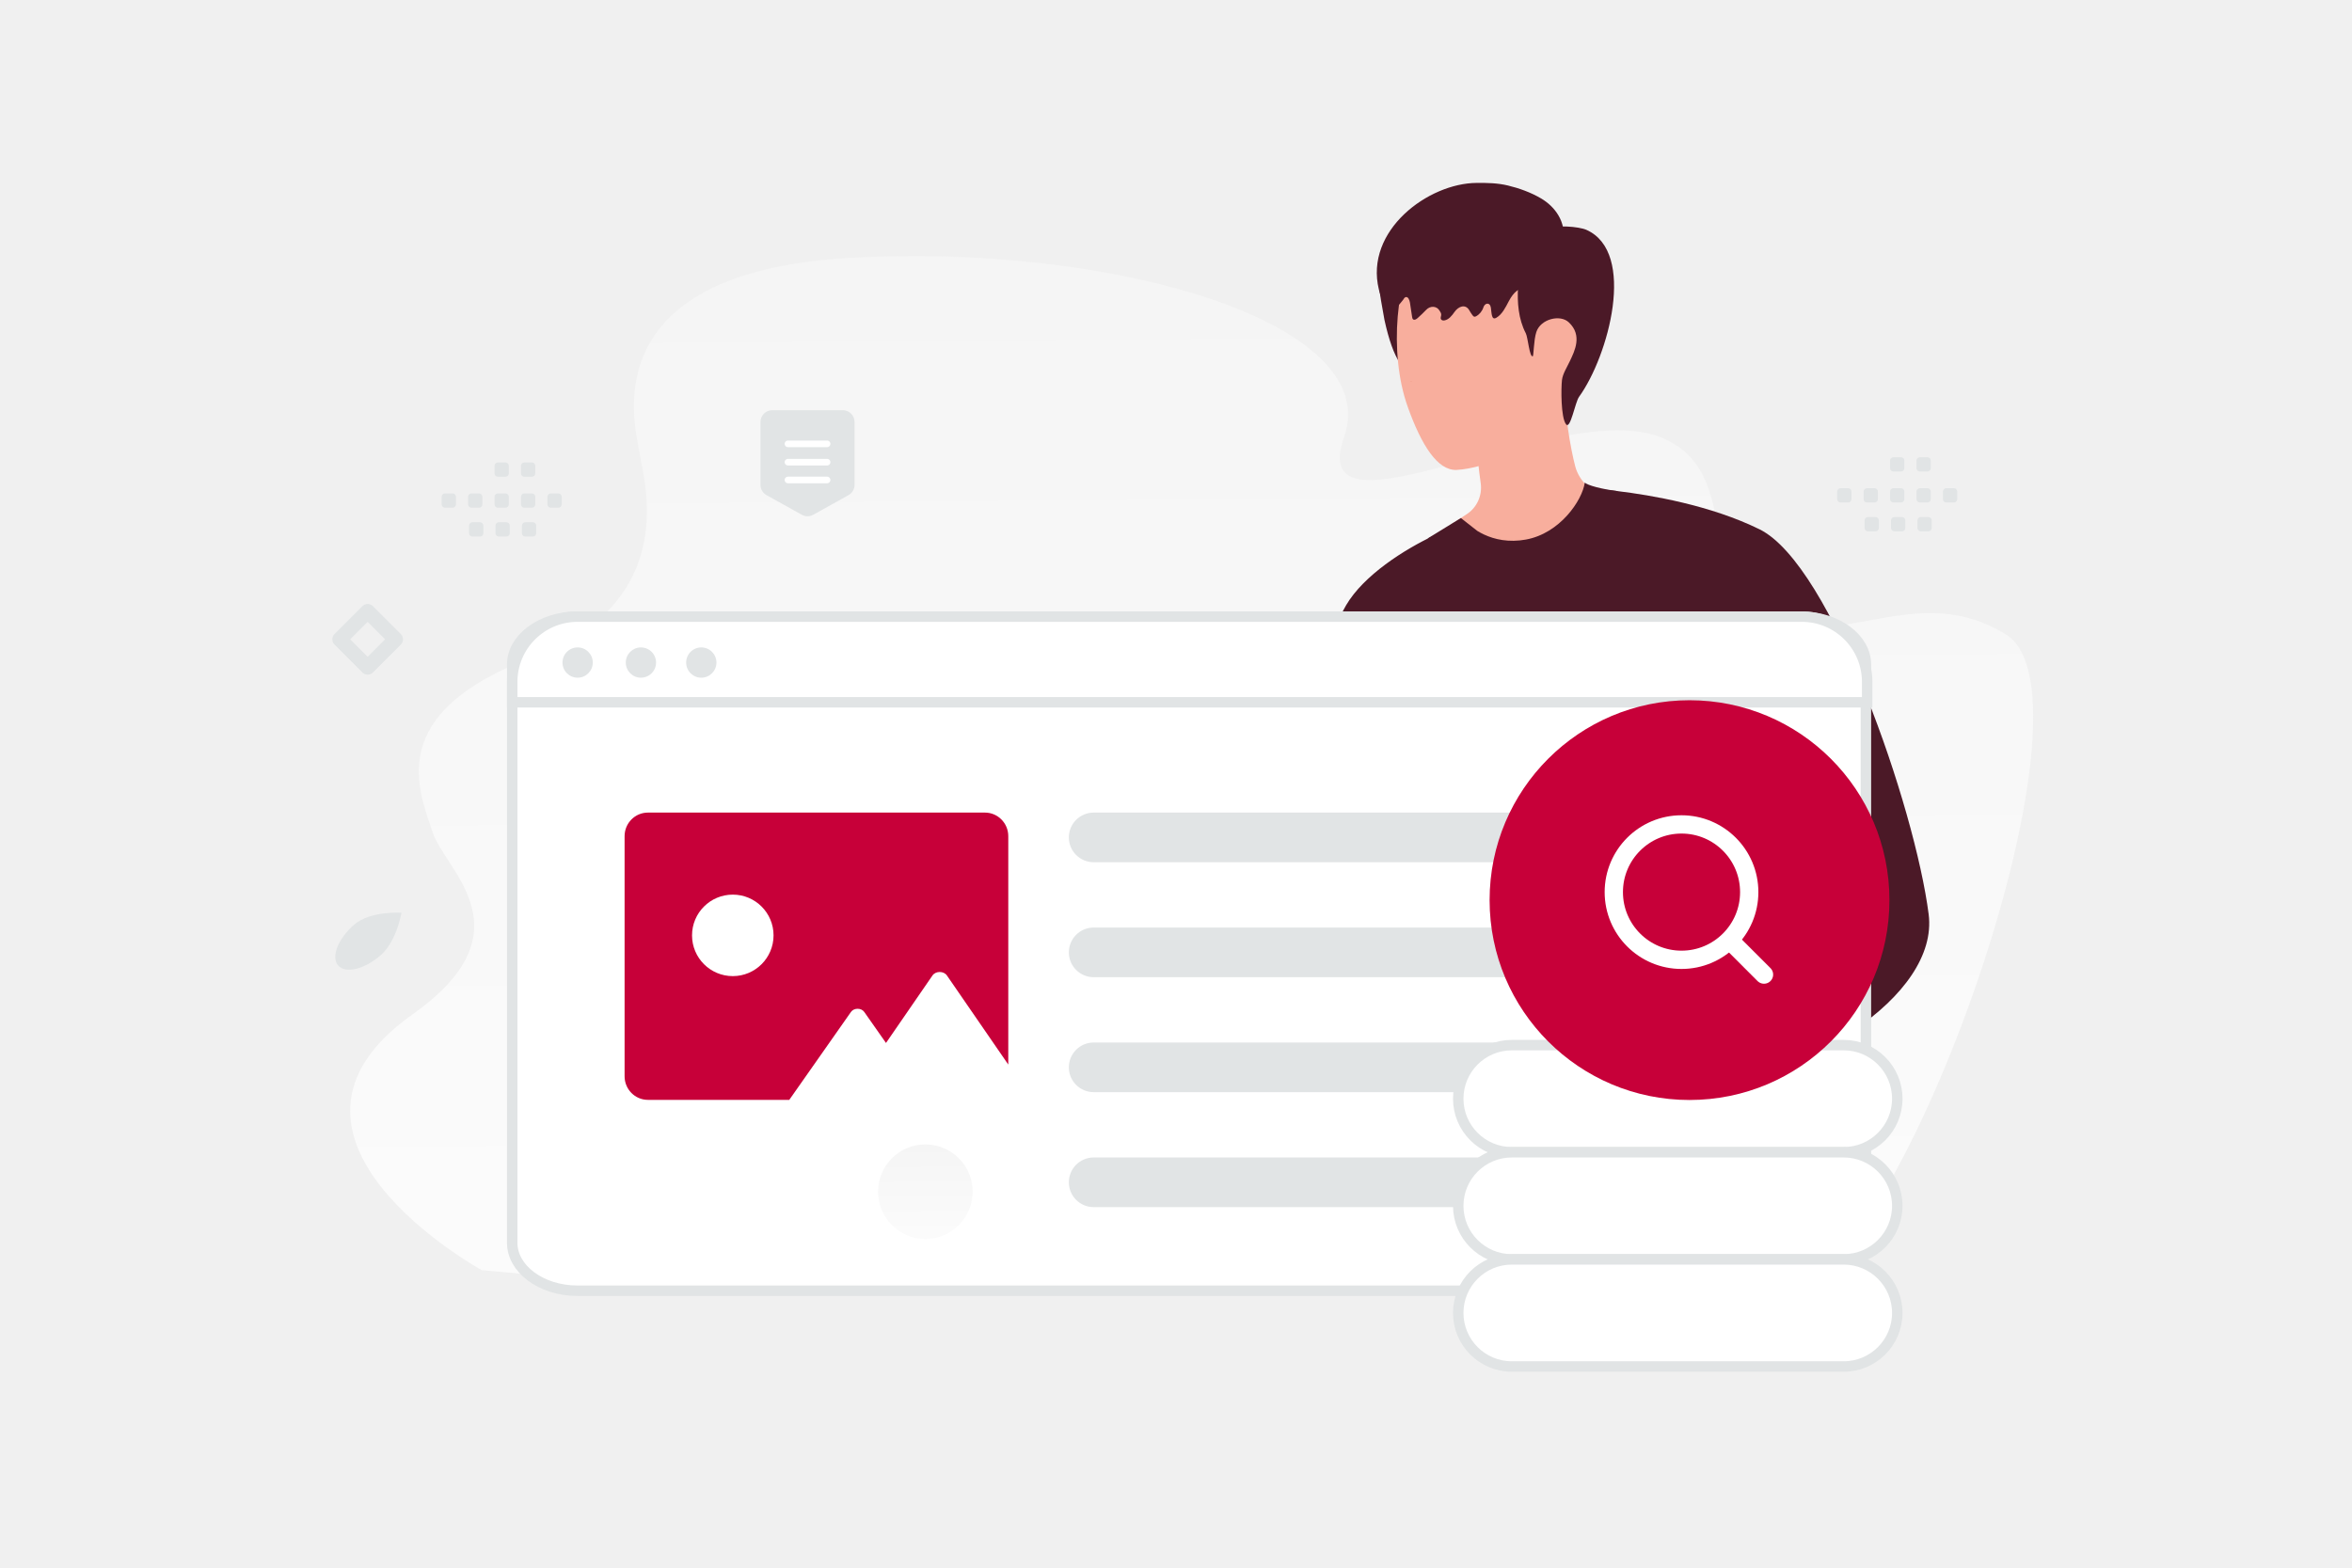
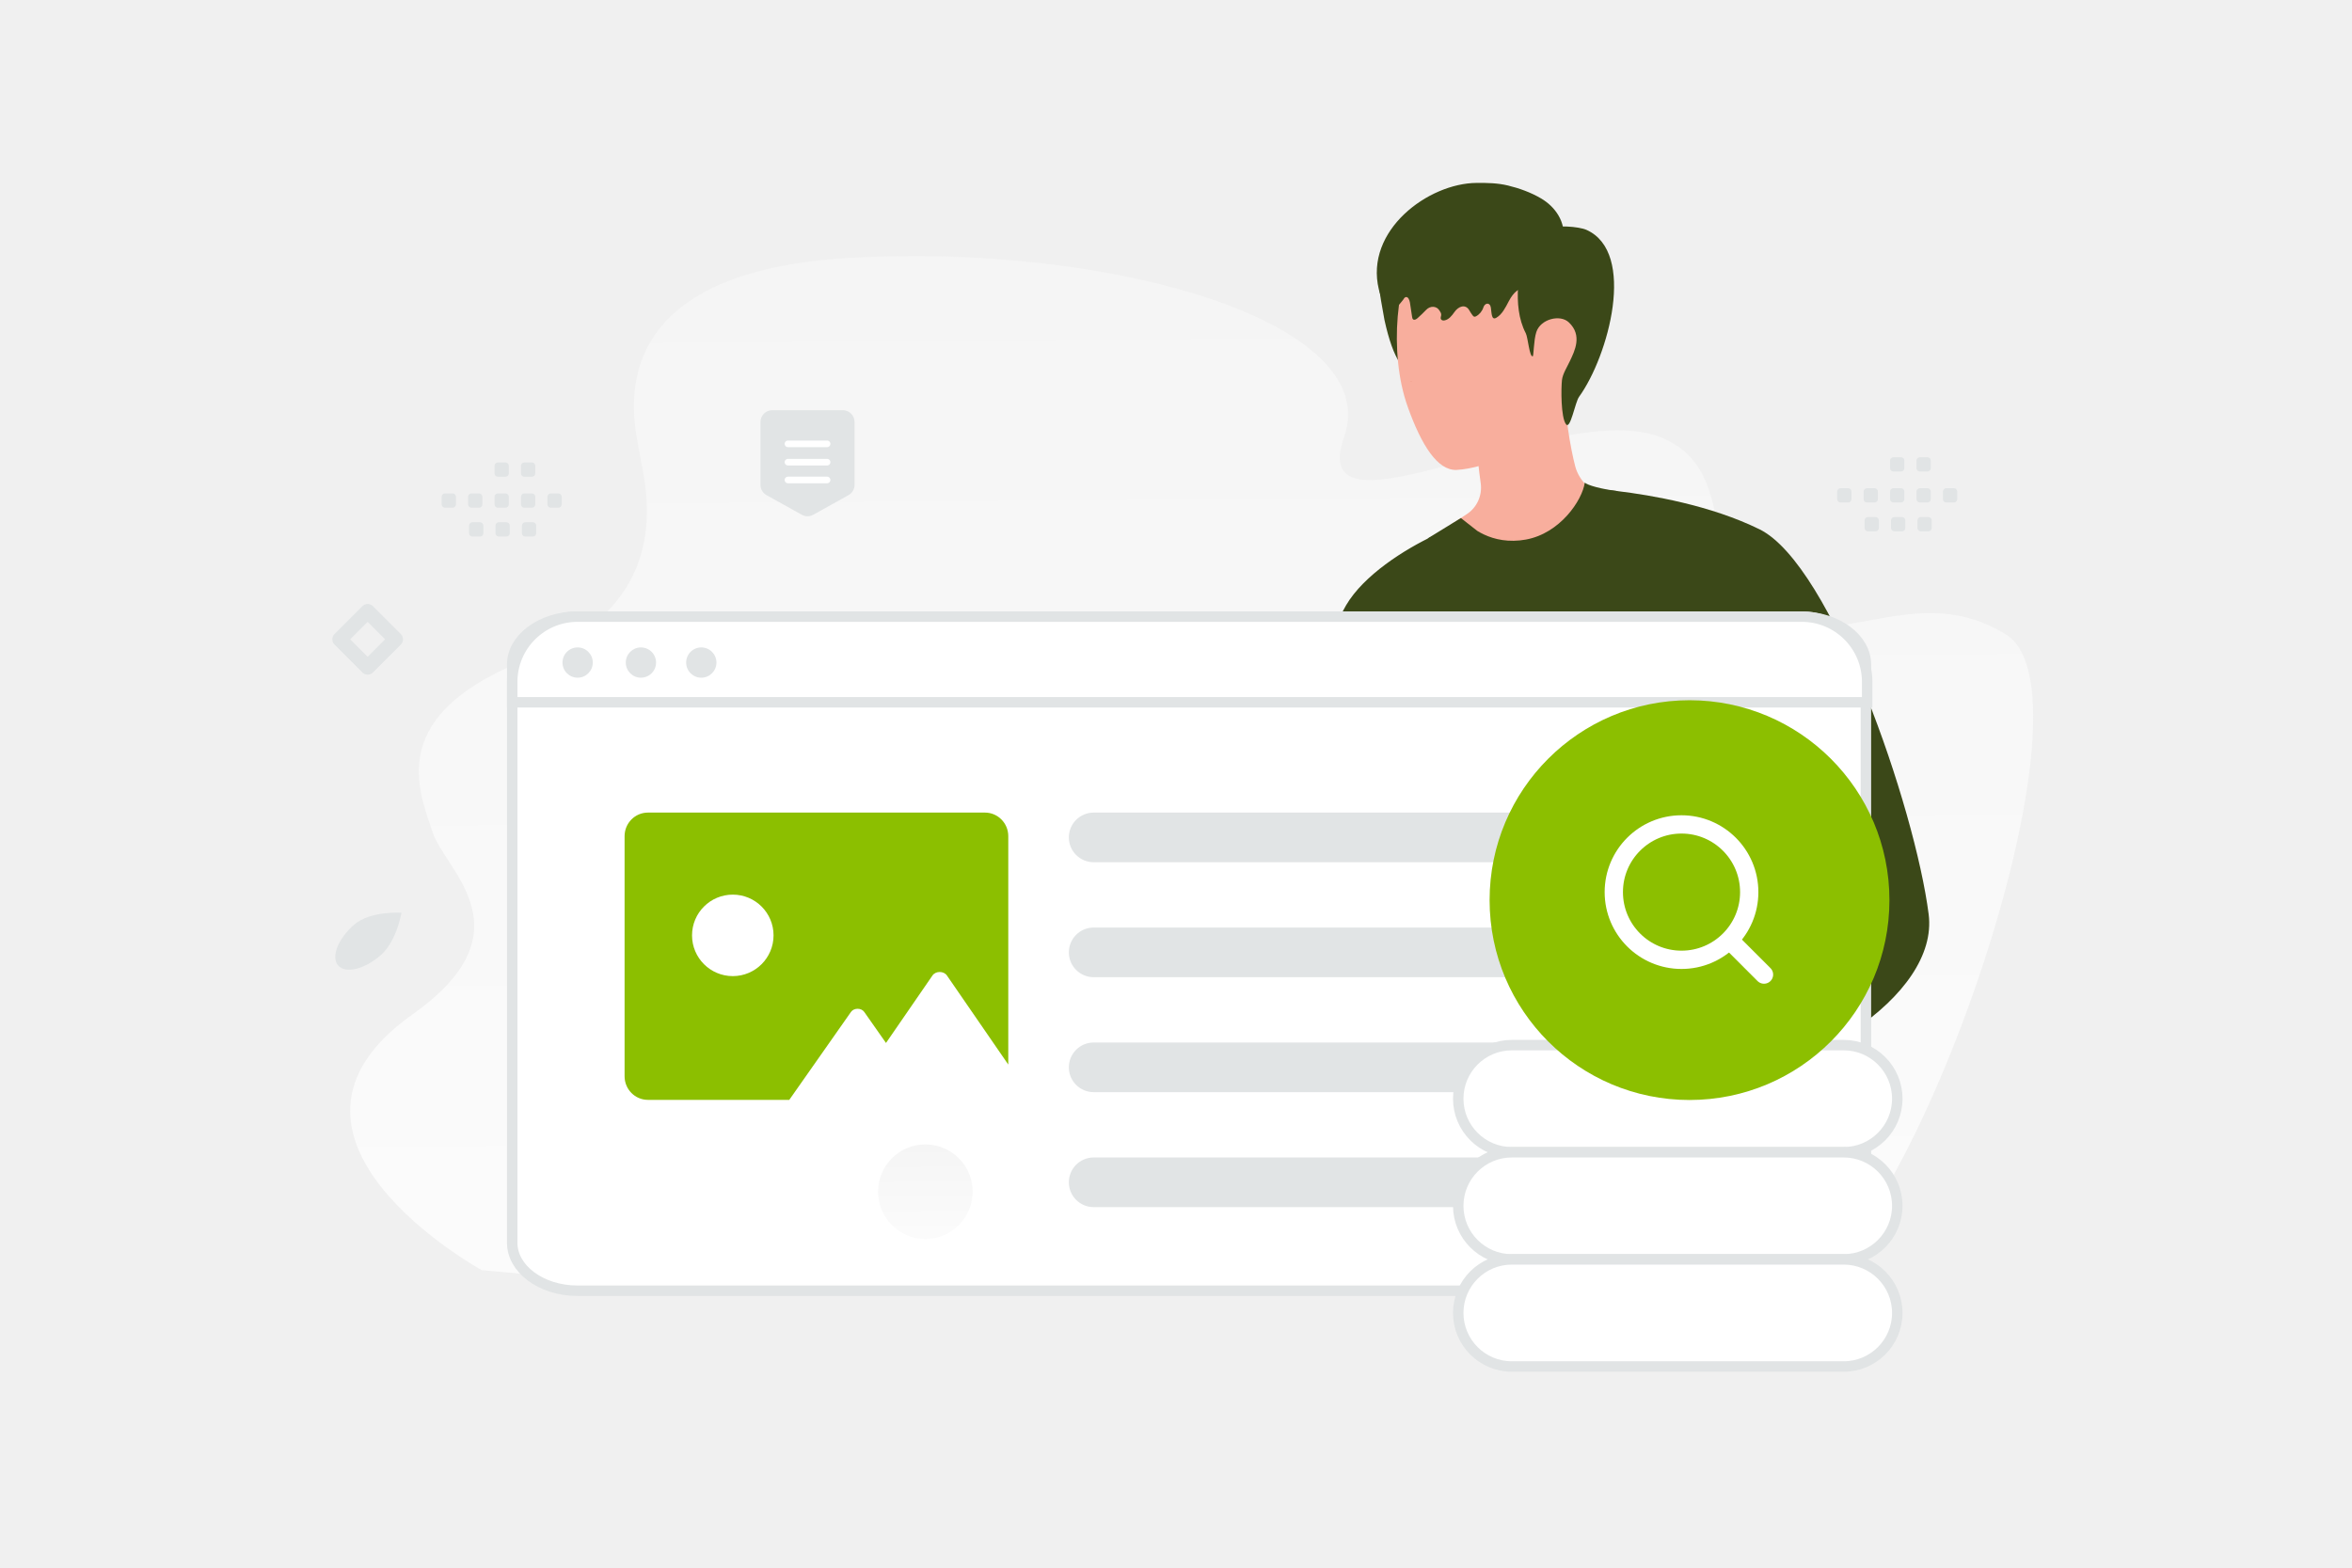
<svg xmlns="http://www.w3.org/2000/svg" width="900" height="600" viewBox="0 0 900 600" fill="none">
  <path fill="transparent" d="M0 0h900v600H0z" />
  <path d="M324.861 98.716c100.017-5.827 204.879 24.525 189.466 68.523-15.415 43.998 82.408-15.627 121.444.236 27.793 11.293 16.684 45.673 30.128 59.527 30.828 31.762 62.358-8.235 101.594 15.764S726.399 490.749 685.41 492l-467.513-2.852-33.55-3.027s-92.803-50.951-26.417-97.952c44.888-31.78 12.59-54.858 7.708-69.407-5.606-16.705-18.683-45.88 38.302-67.29 56.986-21.41 42.273-67.997 40.871-77.642-1.4-9.65-19.964-69.286 80.05-75.114z" fill="url(#a)" />
  <path d="M554.719 201.039c4.238 6.648 15.31 14.395 23.163 14.289 26.752-.49 35.559-18.713 38.446-25.348-.543-.132-1.457-.238-2.106-.318-4.926-.715-9.959-5.588-11.429-11.084-1.894-7.152-4.224-21.137-3.946-30.023l-33.837 18.726c.053 2.569.225 5.377.463 8.211.172 1.722.344 3.417.543 5.059.186 1.576.397 3.072.596 4.45.623 4.635-1.443 9.23-5.35 11.786l-6.543 4.252z" fill="#F8AE9D" />
-   <path d="M551.807 128.199c1.827 4.794 1.059 10.238-.795 15.018-1.311 3.378-4.225.398-7.853.464-5.615.093-9.999-5.748-13.389-21.229-2.159-11.363-2.702-17.124-2.265-18.223 1.549-3.934 6.661-6.04 10.873-6.41" fill="#4B1927" />
+   <path d="M551.807 128.199c1.827 4.794 1.059 10.238-.795 15.018-1.311 3.378-4.225.398-7.853.464-5.615.093-9.999-5.748-13.389-21.229-2.159-11.363-2.702-17.124-2.265-18.223 1.549-3.934 6.661-6.04 10.873-6.41" fill="#3B4818" />
  <path d="M543.264 94.15c-8.847 10.661-12.065 40.658-4.596 61.556 5.311 14.859 11.482 24.448 18.687 24.143 10.939-.464 32.142-9.456 39.042-16.965 12.435-13.522 8.82-40.035 6.251-56.722-2.331-15.164-9.43-34.857-28.487-31.109-12.529 2.45-22.964 9.522-30.897 19.097z" fill="#F8AE9D" />
-   <path d="M593.316 105.926c-1.962 2.521-5.422 3.077-8.272 3.575-3.83.67-5.726 2.066-7.714 5.812-1.259 2.392-2.519 5.013-4.772 6.309-1.831 1.058-1.762-1.644-2.057-3.738a4.073 4.073 0 0 0-.112-.542c-.445-1.671-2.224-1.384-2.749.264-.477 1.481-1.497 2.734-2.796 3.432-.213.114-.438.214-.663.171-.305-.042-.544-.327-.743-.584-.417-.538-.831-1.221-1.26-1.945-1.406-2.375-4.062-1.521-5.632.749-.981 1.41-2.148 2.863-3.751 3.19-.517.114-1.167.029-1.405-.47-.305-.612.172-1.225.092-1.851-.066-.584-.318-.841-.596-1.339-1.094-1.938-3.589-2.007-5.127-.399a57 57 0 0 1-3.343 3.219c-.491.427-1.206.855-1.697.427-.265-.228-.331-.612-.384-.983-.279-1.808-.544-3.617-.822-5.426-.159-1.011-.703-2.336-1.63-2.08-.451.129-.716.599-.968 1.026-.305.541-5.753 6.708-5.859 6.238-.848-3.503-2.585-6.694-3.433-10.198-5.487-22.547 18.862-40.678 37.459-40.778 4.136-.029 7.913.038 11.93.993 4.281 1.025 8.801 2.653 12.685 4.946 5.448 3.205 9.57 9.03 8.51 15.981" fill="#4B1927" />
-   <path d="M584.558 98.19c-2.702 3.059-3.417 7.363-3.669 11.429-.371 6.132.133 12.502 2.967 17.945.808 1.549 1.404 9.217 2.648 8.793.398-.132.332-6.078 1.378-9.283 1.615-4.967 9.058-6.86 12.409-3.722 5.35 4.993 2.212 11.059.437 14.833-1.06 2.278-2.741 4.834-3.033 7.244-.357 3.086-.463 14.33 1.55 16.952 1.682 2.198 3.469-8.423 4.992-10.515 11.271-15.588 22.077-55.279 2.835-63.887-2.927-1.311-11.959-1.987-14.701-.318m-79.064 326.041c-1.113.186-2.238.345-3.404.385-6.198.198-12.184-1.166-18.236-2.199-5.324-.914-6.767-1.417-6.662-7.84.928-50.868 8.41-101.604 21.865-150.671 2.053-7.496 4.291-15.045 8.225-21.746 6.714-11.429 22.13-21.295 33.956-26.831 1.669-.782 8.582 3.615 10.264 2.86 1.47-.662 2.768-1.695 4.251-2.344 4.344-1.894 7.257 2.066 10.886 3.722 1.881.847 3.973 1.39 6.039 1.298 1.682-.067 3.205-1.086 4.741-.292 6.913 3.576 24.077-22.964 24.077-22.964l7.456 7.747 21.759 22.792 54.378 74.919s9.866 61.397 16.647 101.644c1.178 6.939 5.84 21.944 6.767 27.202-.198-1.139-46.418-1.444-48.908-1.444h-94.201c-5.284 0-19.494 2.238-23.202-1.642-4.569-4.768-9.854-26.646-10.132-32.778-.914-20.62.503-41.081.782-61.82-.12 8.436-2.543 16.064-3.576 24.328-1.338 10.635-3.245 21.256-4.966 31.837-1.378 8.503-2.702 17.031-3.762 25.587-.476 3.854.133 6.145-3.125 7.655-2.741 1.258-8.714.052-11.919.595z" fill="#4B1927" />
+   <path d="M593.316 105.926c-1.962 2.521-5.422 3.077-8.272 3.575-3.83.67-5.726 2.066-7.714 5.812-1.259 2.392-2.519 5.013-4.772 6.309-1.831 1.058-1.762-1.644-2.057-3.738a4.073 4.073 0 0 0-.112-.542c-.445-1.671-2.224-1.384-2.749.264-.477 1.481-1.497 2.734-2.796 3.432-.213.114-.438.214-.663.171-.305-.042-.544-.327-.743-.584-.417-.538-.831-1.221-1.26-1.945-1.406-2.375-4.062-1.521-5.632.749-.981 1.41-2.148 2.863-3.751 3.19-.517.114-1.167.029-1.405-.47-.305-.612.172-1.225.092-1.851-.066-.584-.318-.841-.596-1.339-1.094-1.938-3.589-2.007-5.127-.399a57 57 0 0 1-3.343 3.219c-.491.427-1.206.855-1.697.427-.265-.228-.331-.612-.384-.983-.279-1.808-.544-3.617-.822-5.426-.159-1.011-.703-2.336-1.63-2.08-.451.129-.716.599-.968 1.026-.305.541-5.753 6.708-5.859 6.238-.848-3.503-2.585-6.694-3.433-10.198-5.487-22.547 18.862-40.678 37.459-40.778 4.136-.029 7.913.038 11.93.993 4.281 1.025 8.801 2.653 12.685 4.946 5.448 3.205 9.57 9.03 8.51 15.981" fill="#3B4818" />
+   <path d="M584.558 98.19c-2.702 3.059-3.417 7.363-3.669 11.429-.371 6.132.133 12.502 2.967 17.945.808 1.549 1.404 9.217 2.648 8.793.398-.132.332-6.078 1.378-9.283 1.615-4.967 9.058-6.86 12.409-3.722 5.35 4.993 2.212 11.059.437 14.833-1.06 2.278-2.741 4.834-3.033 7.244-.357 3.086-.463 14.33 1.55 16.952 1.682 2.198 3.469-8.423 4.992-10.515 11.271-15.588 22.077-55.279 2.835-63.887-2.927-1.311-11.959-1.987-14.701-.318m-79.064 326.041c-1.113.186-2.238.345-3.404.385-6.198.198-12.184-1.166-18.236-2.199-5.324-.914-6.767-1.417-6.662-7.84.928-50.868 8.41-101.604 21.865-150.671 2.053-7.496 4.291-15.045 8.225-21.746 6.714-11.429 22.13-21.295 33.956-26.831 1.669-.782 8.582 3.615 10.264 2.86 1.47-.662 2.768-1.695 4.251-2.344 4.344-1.894 7.257 2.066 10.886 3.722 1.881.847 3.973 1.39 6.039 1.298 1.682-.067 3.205-1.086 4.741-.292 6.913 3.576 24.077-22.964 24.077-22.964l7.456 7.747 21.759 22.792 54.378 74.919s9.866 61.397 16.647 101.644c1.178 6.939 5.84 21.944 6.767 27.202-.198-1.139-46.418-1.444-48.908-1.444h-94.201c-5.284 0-19.494 2.238-23.202-1.642-4.569-4.768-9.854-26.646-10.132-32.778-.914-20.62.503-41.081.782-61.82-.12 8.436-2.543 16.064-3.576 24.328-1.338 10.635-3.245 21.256-4.966 31.837-1.378 8.503-2.702 17.031-3.762 25.587-.476 3.854.133 6.145-3.125 7.655-2.741 1.258-8.714.052-11.919.595z" fill="#3B4818" />
  <path d="M536.256 396.088c2.517-1.033 18.051-4.886 25.057-6.343 3.668-.755 20.302-5.072 24.156-5.072 3.854 0 9.098 5.509 9.098 5.509l-1.39 18.951c-3.708-.37-8.675 1.55-11.337 1.921-2.662.37-11.707.423-17.269-2.371-.318-.159-.609-.331-.901-.503-2.238 1.986-5.045 3.92-8.158 4.079 0 0-2.436-.252-2.198-1.232.106-.477 1.722-2.94 3.337-5.35-2.384 2.423-6.277 6.357-10.767 6.582 0 0-2.436-.252-2.198-1.232.132-.583 2.463-4.066 4.344-6.834-.027.027-.066.04-.08.067-1.973 1.735-6.661 7.721-12.21 7.999 0 0-2.437-.252-2.199-1.232.08-.357 1.007-1.827 2.133-3.536a32.106 32.106 0 0 1-5.258 3.285c-5.999 2.966-9.416.715-9.416 0-.013-.729 12.74-13.655 15.256-14.688z" fill="#F8AE9D" />
-   <path d="M590.275 374.078s-9.667 5.483-8.806 17.137c.86 11.654 4.357 25.163 18.951 23.746 14.594-1.404-10.145-40.883-10.145-40.883z" fill="#4B1927" />
-   <path d="M598.065 413.808c34.989 12.145 81.805.543 111.484-19.626 18.594-12.608 30.46-28.62 28.46-44.26-5.178-40.631-37.108-133.759-64.734-147.347-18.779-9.244-41.558-13.071-54.259-14.608-5.959-.728-9.681-.9-9.681-.9l4.609 13.005 23.07 65.052c.861 38.605 28.487 61.529 22.991 70.521-5.496 8.966-48.895 18.647-71.687 33.996-6.304 4.265-14.303 35.109 9.747 44.167z" fill="#4B1927" />
+   <path d="M590.275 374.078s-9.667 5.483-8.806 17.137c.86 11.654 4.357 25.163 18.951 23.746 14.594-1.404-10.145-40.883-10.145-40.883z" fill="#3B4818" />
+   <path d="M598.065 413.808c34.989 12.145 81.805.543 111.484-19.626 18.594-12.608 30.46-28.62 28.46-44.26-5.178-40.631-37.108-133.759-64.734-147.347-18.779-9.244-41.558-13.071-54.259-14.608-5.959-.728-9.681-.9-9.681-.9l4.609 13.005 23.07 65.052c.861 38.605 28.487 61.529 22.991 70.521-5.496 8.966-48.895 18.647-71.687 33.996-6.304 4.265-14.303 35.109 9.747 44.167z" fill="#3B4818" />
  <path d="M637.014 265.124c-.026 7.324.994 14.66 2.901 21.759 1.92 7.099 4.728 13.945 7.985 20.541 1.629 3.297 3.364 6.529 5.152 9.72 1.762 3.205 3.576 6.384 5.059 9.642.729 1.629 1.364 3.31 1.616 4.966.066.808.132 1.642-.093 2.344-.053.384-.278.675-.41 1.02-.252.304-.424.635-.742.927-2.371 2.37-5.761 3.973-8.979 5.522-13.217 6.026-27.255 10.489-40.631 16.502-6.688 3.006-13.31 6.251-19.468 10.303l-1.139.768c-.384.265-.742.609-1.112.914a10.84 10.84 0 0 0-1.762 2.225c-.98 1.602-1.642 3.351-2.158 5.125-.981 3.563-1.391 7.231-1.418 10.9.239-3.642.848-7.284 1.921-10.741 1.139-3.43 2.9-6.767 6.198-8.37 6.184-3.84 12.819-6.9 19.547-9.72 6.741-2.782 13.561-5.417 20.408-7.973 6.847-2.596 13.734-5.072 20.461-8.145 3.311-1.642 6.715-3.191 9.536-6.039.357-.344.649-.821.953-1.231.225-.504.53-.98.61-1.51.317-1.06.211-2.106.119-3.099-.318-1.96-1.033-3.735-1.801-5.43-1.576-3.39-3.417-6.556-5.205-9.747-1.788-3.192-3.589-6.357-5.297-9.575-6.821-12.82-11.562-26.924-12.251-41.598z" fill="#fff" />
-   <path d="M546.337 206.058c3.337 3.311 18.196 13.892 32.367 13.892a40.8 40.8 0 0 0 7.482-.702c11.893-2.171 21.905-10.104 27.759-19.189a40.152 40.152 0 0 0 2.82-5.232c1.06-2.277 1.815-4.608 2.252-6.86-5.96-.728-11.654-2.225-12.581-3.284-1.007 6.94-9.576 19.468-22.554 21.825a27.76 27.76 0 0 1-4.635.464h-.027c-6.092.106-10.767-1.841-13.958-3.801-.027 0-6.212-4.874-6.238-4.9l-12.687 7.787z" fill="#4B1927" />
+   <path d="M546.337 206.058c3.337 3.311 18.196 13.892 32.367 13.892a40.8 40.8 0 0 0 7.482-.702c11.893-2.171 21.905-10.104 27.759-19.189a40.152 40.152 0 0 0 2.82-5.232c1.06-2.277 1.815-4.608 2.252-6.86-5.96-.728-11.654-2.225-12.581-3.284-1.007 6.94-9.576 19.468-22.554 21.825a27.76 27.76 0 0 1-4.635.464h-.027c-6.092.106-10.767-1.841-13.958-3.801-.027 0-6.212-4.874-6.238-4.9l-12.687 7.787z" fill="#3B4818" />
  <path d="M537.011 357.349c.037-.648-.046-1.289-.023-1.938.026-.701.104-1.387.157-2.087l.385-4.011c.246-2.731.493-5.463.7-8.197.411-5.416.69-10.852.836-16.282.28-10.861.123-21.747-.607-32.585-.2-3.036-.455-6.061-.735-9.088a569.303 569.303 0 0 0-.481-4.656c-.166-1.522-.413-3.034-.432-4.574-.013-.956 1.423-1.021 1.639-.133.634 2.635.727 5.466 1 8.161.258 2.707.491 5.413.696 8.13.395 5.474.657 10.954.786 16.439.235 10.917-.154 21.838-1.085 32.729-.266 3.062-.57 6.109-.94 9.152a178.615 178.615 0 0 1-.62 4.648c-.104.684-.196 1.368-.326 2.037-.164.787-.457 1.513-.621 2.3-.089.181-.351.113-.329-.045z" fill="#fff" />
  <path d="M540.06 145.985c-.093 0-.344-.145-.132-.145.105 0 .343.145.132.145z" fill="#CC6144" />
  <path d="M689.042 494H220.958c-7.049 0-13.356-2.159-17.857-5.555-4.499-3.396-7.101-7.937-7.101-12.788V254.343c0-4.851 2.602-9.392 7.101-12.788 4.501-3.396 10.808-5.555 17.857-5.555h468.084c7.049 0 13.356 2.159 17.856 5.555 4.5 3.396 7.102 7.937 7.102 12.788v221.314c0 4.851-2.602 9.392-7.102 12.788-4.5 3.396-10.807 5.555-17.856 5.555z" fill="#fff" stroke="#E1E4E5" stroke-width="4" />
-   <path fill-rule="evenodd" clip-rule="evenodd" d="M239 320.027v91.895c0 4.988 3.994 9.027 8.926 9.027h54.094l23.613-33.657c1.126-1.606 3.941-1.606 5.066 0l8.267 11.786.065.091.055-.081 17.731-25.743c1.226-1.782 4.298-1.782 5.524 0l23.481 34.098v-87.416c0-4.988-4.004-9.027-8.926-9.027h-128.97c-4.932 0-8.926 4.039-8.926 9.027z" fill="#c70039" />
+   <path fill-rule="evenodd" clip-rule="evenodd" d="M239 320.027v91.895c0 4.988 3.994 9.027 8.926 9.027h54.094l23.613-33.657c1.126-1.606 3.941-1.606 5.066 0l8.267 11.786.065.091.055-.081 17.731-25.743c1.226-1.782 4.298-1.782 5.524 0l23.481 34.098v-87.416c0-4.988-4.004-9.027-8.926-9.027h-128.97c-4.932 0-8.926 4.039-8.926 9.027z" fill="#8cbf00" />
  <path d="M280.405 373.588c-8.613 0-15.595-6.982-15.595-15.595s6.982-15.595 15.595-15.595S296 349.38 296 357.993s-6.982 15.595-15.595 15.595z" fill="#fff" />
  <path d="M714.479 268.794H196v-7.811C196 247.188 207.188 236 220.983 236h468.513c13.795 0 24.983 11.188 24.983 24.983v7.811z" fill="#fff" stroke="#E1E4E5" stroke-width="4" />
  <path d="M221.033 259.375a5.795 5.795 0 1 0 0-11.59 5.795 5.795 0 0 0 0 11.59zm24.145 0a5.796 5.796 0 1 0-.001-11.591 5.796 5.796 0 0 0 .001 11.591zm23.179 0a5.795 5.795 0 1 0-.002-11.59 5.795 5.795 0 0 0 .002 11.59z" fill="#E1E4E5" />
  <rect x="409" y="311" width="263" height="19" rx="9.5" fill="#E1E4E5" />
  <rect x="409" y="355" width="263" height="19" rx="9.5" fill="#E1E4E5" />
  <rect x="409" y="399" width="263" height="19" rx="9.5" fill="#E1E4E5" />
  <rect x="409" y="443" width="263" height="19" rx="9.5" fill="#E1E4E5" />
  <rect x="558" y="400" width="168" height="41" rx="20.5" fill="#fff" stroke="#E1E4E5" stroke-width="4" stroke-linecap="round" stroke-linejoin="round" />
  <rect x="558" y="441" width="168" height="41" rx="20.5" fill="#fff" stroke="#E1E4E5" stroke-width="4" stroke-linecap="round" stroke-linejoin="round" />
  <rect x="558" y="482" width="168" height="41" rx="20.5" fill="#fff" stroke="#E1E4E5" stroke-width="4" stroke-linecap="round" stroke-linejoin="round" />
-   <circle cx="646.5" cy="344.5" r="76.5" fill="#c70039" />
-   <path fill-rule="evenodd" clip-rule="evenodd" d="M669.347 341.437c0 14.31-11.6 25.91-25.91 25.91s-25.91-11.6-25.91-25.91 11.6-25.91 25.91-25.91 25.91 11.6 25.91 25.91z" fill="#c70039" stroke="#fff" stroke-width="7" stroke-linecap="round" stroke-linejoin="round" />
-   <path fill-rule="evenodd" clip-rule="evenodd" d="m675 373-11.071-11.07L675 373z" fill="#c70039" />
+   <circle cx="646.5" cy="344.5" r="76.5" fill="#8cbf00" />
+   <path fill-rule="evenodd" clip-rule="evenodd" d="M669.347 341.437c0 14.31-11.6 25.91-25.91 25.91s-25.91-11.6-25.91-25.91 11.6-25.91 25.91-25.91 25.91 11.6 25.91 25.91z" fill="#8cbf00" stroke="#fff" stroke-width="7" stroke-linecap="round" stroke-linejoin="round" />
+   <path fill-rule="evenodd" clip-rule="evenodd" d="m675 373-11.071-11.07L675 373z" fill="#8cbf00" />
  <path d="m675 373-11.071-11.07" stroke="#fff" stroke-width="7" stroke-linecap="round" stroke-linejoin="round" />
  <path fill-rule="evenodd" clip-rule="evenodd" d="M170.274 188.851h2.918c.705 0 1.273.574 1.273 1.273v2.918c0 .706-.574 1.274-1.273 1.274h-2.918c-.7 0-1.274-.574-1.274-1.274v-2.918a1.27 1.27 0 0 1 1.274-1.273zm10.117 0h2.917c.7 0 1.274.574 1.274 1.273v2.918c0 .706-.574 1.274-1.274 1.274h-2.917c-.7 0-1.274-.574-1.274-1.274v-2.918c0-.699.574-1.273 1.274-1.273zm10.122 0h2.918c.7 0 1.274.574 1.274 1.273v2.918c0 .706-.574 1.274-1.274 1.274h-2.918a1.278 1.278 0 0 1-1.273-1.274v-2.918a1.27 1.27 0 0 1 1.273-1.273zm10.117 0h2.918c.7 0 1.274.574 1.274 1.273v2.918c0 .706-.574 1.274-1.274 1.274h-2.918a1.28 1.28 0 0 1-1.279-1.274v-2.918a1.287 1.287 0 0 1 1.279-1.273zm10.117 0h2.918a1.28 1.28 0 0 1 1.279 1.273v2.918c0 .706-.574 1.274-1.279 1.274h-2.918c-.7 0-1.274-.574-1.274-1.274v-2.918c0-.699.574-1.273 1.274-1.273zm-29.985 11.031h2.917c.7 0 1.274.574 1.274 1.274v2.924c0 .699-.574 1.273-1.274 1.273h-2.918a1.274 1.274 0 0 1-1.273-1.273v-2.918a1.272 1.272 0 0 1 1.274-1.28zm10.116 0h2.918c.7 0 1.274.574 1.274 1.274v2.924c0 .699-.574 1.273-1.274 1.273h-2.918a1.278 1.278 0 0 1-1.273-1.273v-2.918a1.272 1.272 0 0 1 1.273-1.28zm10.117 0h2.918a1.28 1.28 0 0 1 1.279 1.274v2.924a1.28 1.28 0 0 1-1.279 1.273h-2.918c-.7 0-1.274-.574-1.274-1.273v-2.918c0-.706.574-1.28 1.274-1.28zM190.513 177h2.918c.7 0 1.274.574 1.274 1.274v2.917c0 .706-.574 1.274-1.274 1.274h-2.918a1.278 1.278 0 0 1-1.273-1.274v-2.917a1.27 1.27 0 0 1 1.273-1.274zm10.117 0h2.918c.7 0 1.274.574 1.274 1.274v2.917c0 .706-.574 1.274-1.274 1.274h-2.918a1.28 1.28 0 0 1-1.279-1.274v-2.917c.006-.7.58-1.274 1.279-1.274zm503.643 9.851h2.918c.706 0 1.274.574 1.274 1.273v2.918c0 .706-.574 1.274-1.274 1.274h-2.918a1.278 1.278 0 0 1-1.273-1.274v-2.918a1.27 1.27 0 0 1 1.273-1.273zm10.117 0h2.918c.7 0 1.274.574 1.274 1.273v2.918c0 .706-.574 1.274-1.274 1.274h-2.918a1.278 1.278 0 0 1-1.273-1.274v-2.918c0-.699.574-1.273 1.273-1.273zm10.123 0h2.918c.699 0 1.273.574 1.273 1.273v2.918c0 .706-.574 1.274-1.273 1.274h-2.918c-.7 0-1.274-.574-1.274-1.274v-2.918a1.27 1.27 0 0 1 1.274-1.273zm10.117 0h2.917c.7 0 1.274.574 1.274 1.273v2.918c0 .706-.574 1.274-1.274 1.274h-2.917a1.28 1.28 0 0 1-1.28-1.274v-2.918a1.288 1.288 0 0 1 1.28-1.273zm10.116 0h2.918c.706 0 1.28.574 1.28 1.273v2.918c0 .706-.574 1.274-1.28 1.274h-2.918a1.278 1.278 0 0 1-1.273-1.274v-2.918c0-.699.574-1.273 1.273-1.273zm-29.985 11.031h2.918c.699 0 1.273.574 1.273 1.274v2.924c0 .699-.574 1.273-1.273 1.273h-2.918a1.275 1.275 0 0 1-1.274-1.273v-2.918a1.272 1.272 0 0 1 1.274-1.28zm10.117 0h2.918c.699 0 1.273.574 1.273 1.274v2.924c0 .699-.574 1.273-1.273 1.273h-2.918c-.7 0-1.274-.574-1.274-1.273v-2.918a1.272 1.272 0 0 1 1.274-1.28zm10.117 0h2.917c.706 0 1.28.574 1.28 1.274v2.924a1.28 1.28 0 0 1-1.28 1.273h-2.917c-.7 0-1.274-.574-1.274-1.273v-2.918c0-.706.574-1.28 1.274-1.28zM724.513 175h2.918c.699 0 1.273.574 1.273 1.274v2.917c0 .706-.574 1.274-1.273 1.274h-2.918c-.7 0-1.274-.574-1.274-1.274v-2.917a1.27 1.27 0 0 1 1.274-1.274zm10.117 0h2.917c.7 0 1.274.574 1.274 1.274v2.917c0 .706-.574 1.274-1.274 1.274h-2.917a1.28 1.28 0 0 1-1.28-1.274v-2.917c.006-.7.58-1.274 1.28-1.274z" fill="#E1E4E5" />
  <path d="M145.686 365.576c6.173-5.398 7.935-16.239 7.935-16.239s-11.963-.819-18.135 4.58c-6.173 5.398-8.897 12.386-6.079 15.607 2.819 3.221 10.104 1.455 16.279-3.948z" fill="#E1E4E5" />
  <circle cx="354.098" cy="456.098" r="18.098" fill="url(#b)" />
  <path fill-rule="evenodd" clip-rule="evenodd" d="M291 185.56v-24.051a4.504 4.504 0 0 1 4.5-4.509h27c2.486 0 4.5 2.018 4.5 4.509v24.051a4.51 4.51 0 0 1-2.315 3.941l-13.5 7.515a4.487 4.487 0 0 1-4.372 0l-13.5-7.515A4.515 4.515 0 0 1 291 185.56z" fill="#E1E4E5" />
  <path d="M301.517 176.887h14.966m-14.966-7.011h14.966m-14.966 13.821h14.966" stroke="#fff" stroke-width="2.529" stroke-linecap="round" stroke-linejoin="round" />
  <path clip-rule="evenodd" d="M140.686 255.371 130 244.686 140.686 234l10.685 10.686-10.685 10.685z" stroke="#E1E4E5" stroke-width="5.673" stroke-linecap="round" stroke-linejoin="round" />
  <defs>
    <linearGradient id="a" x1="469.731" y1="712.899" x2="462.298" y2="-330.693" gradientUnits="userSpaceOnUse">
      <stop stop-color="#fff" />
      <stop offset="1" stop-color="#EEE" />
    </linearGradient>
    <linearGradient id="b" x1="354.87" y1="494.491" x2="353.754" y2="398.624" gradientUnits="userSpaceOnUse">
      <stop stop-color="#fff" />
      <stop offset="1" stop-color="#EEE" />
    </linearGradient>
  </defs>
</svg>
